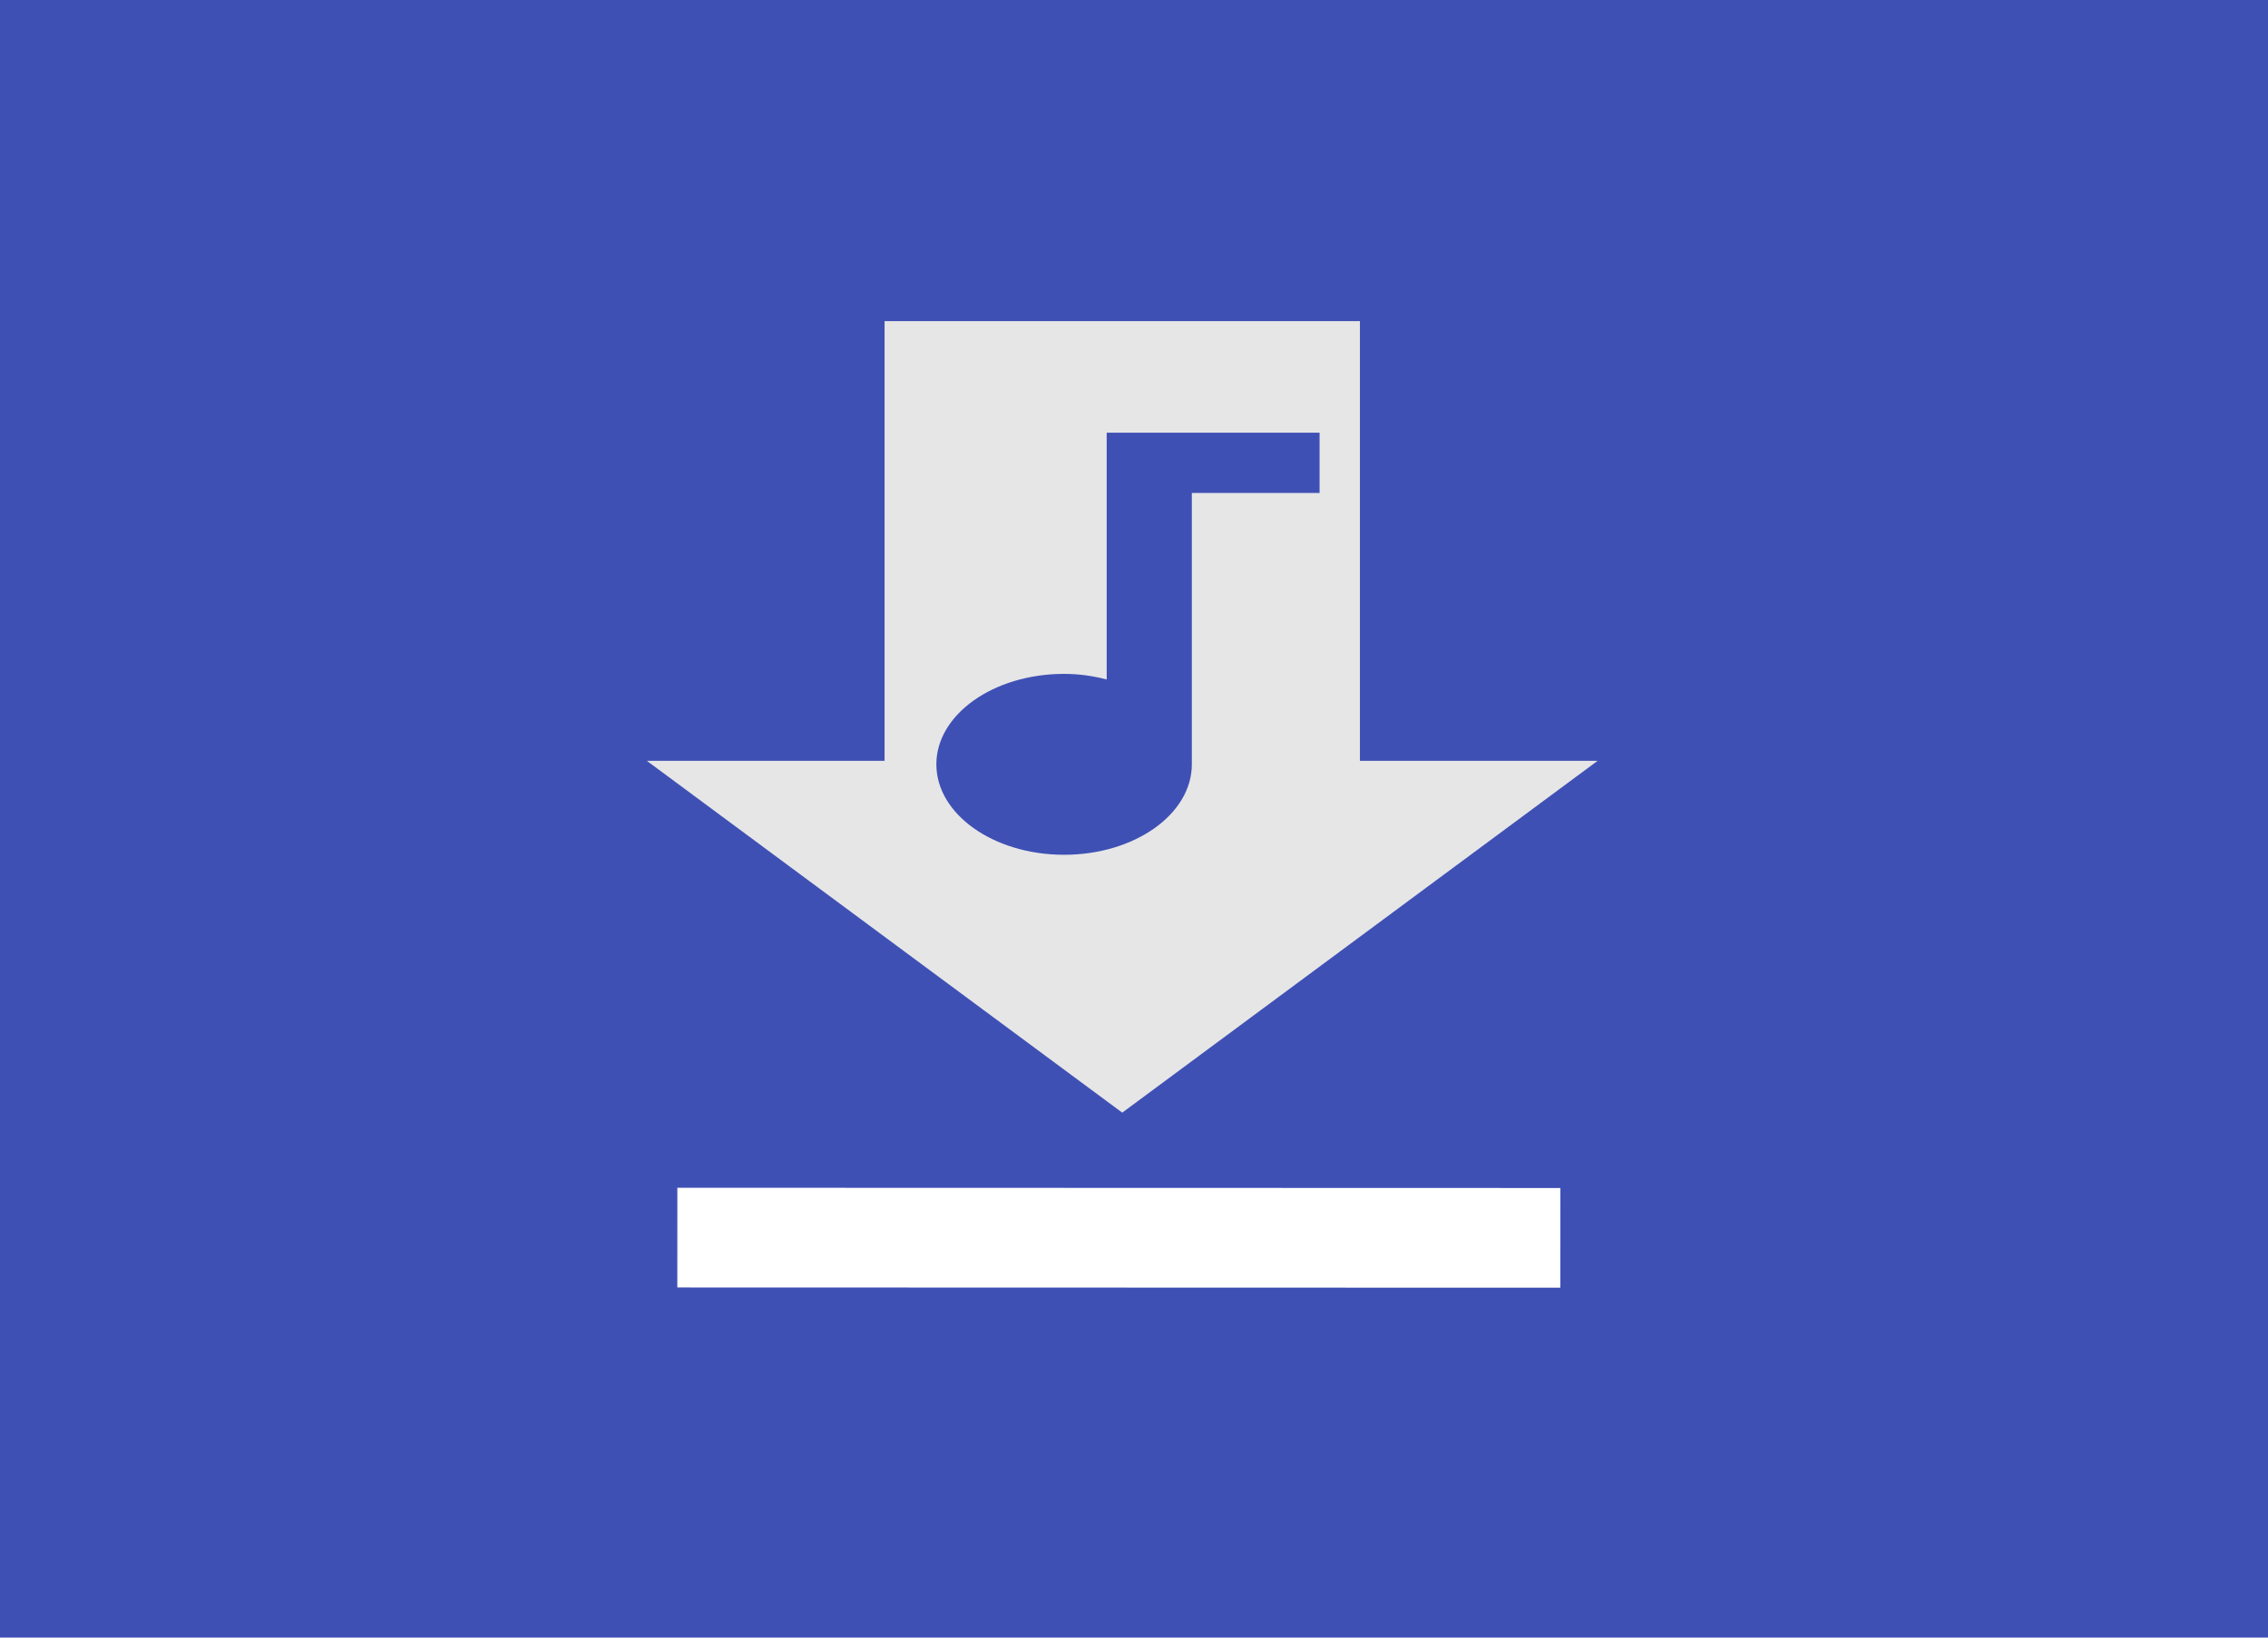
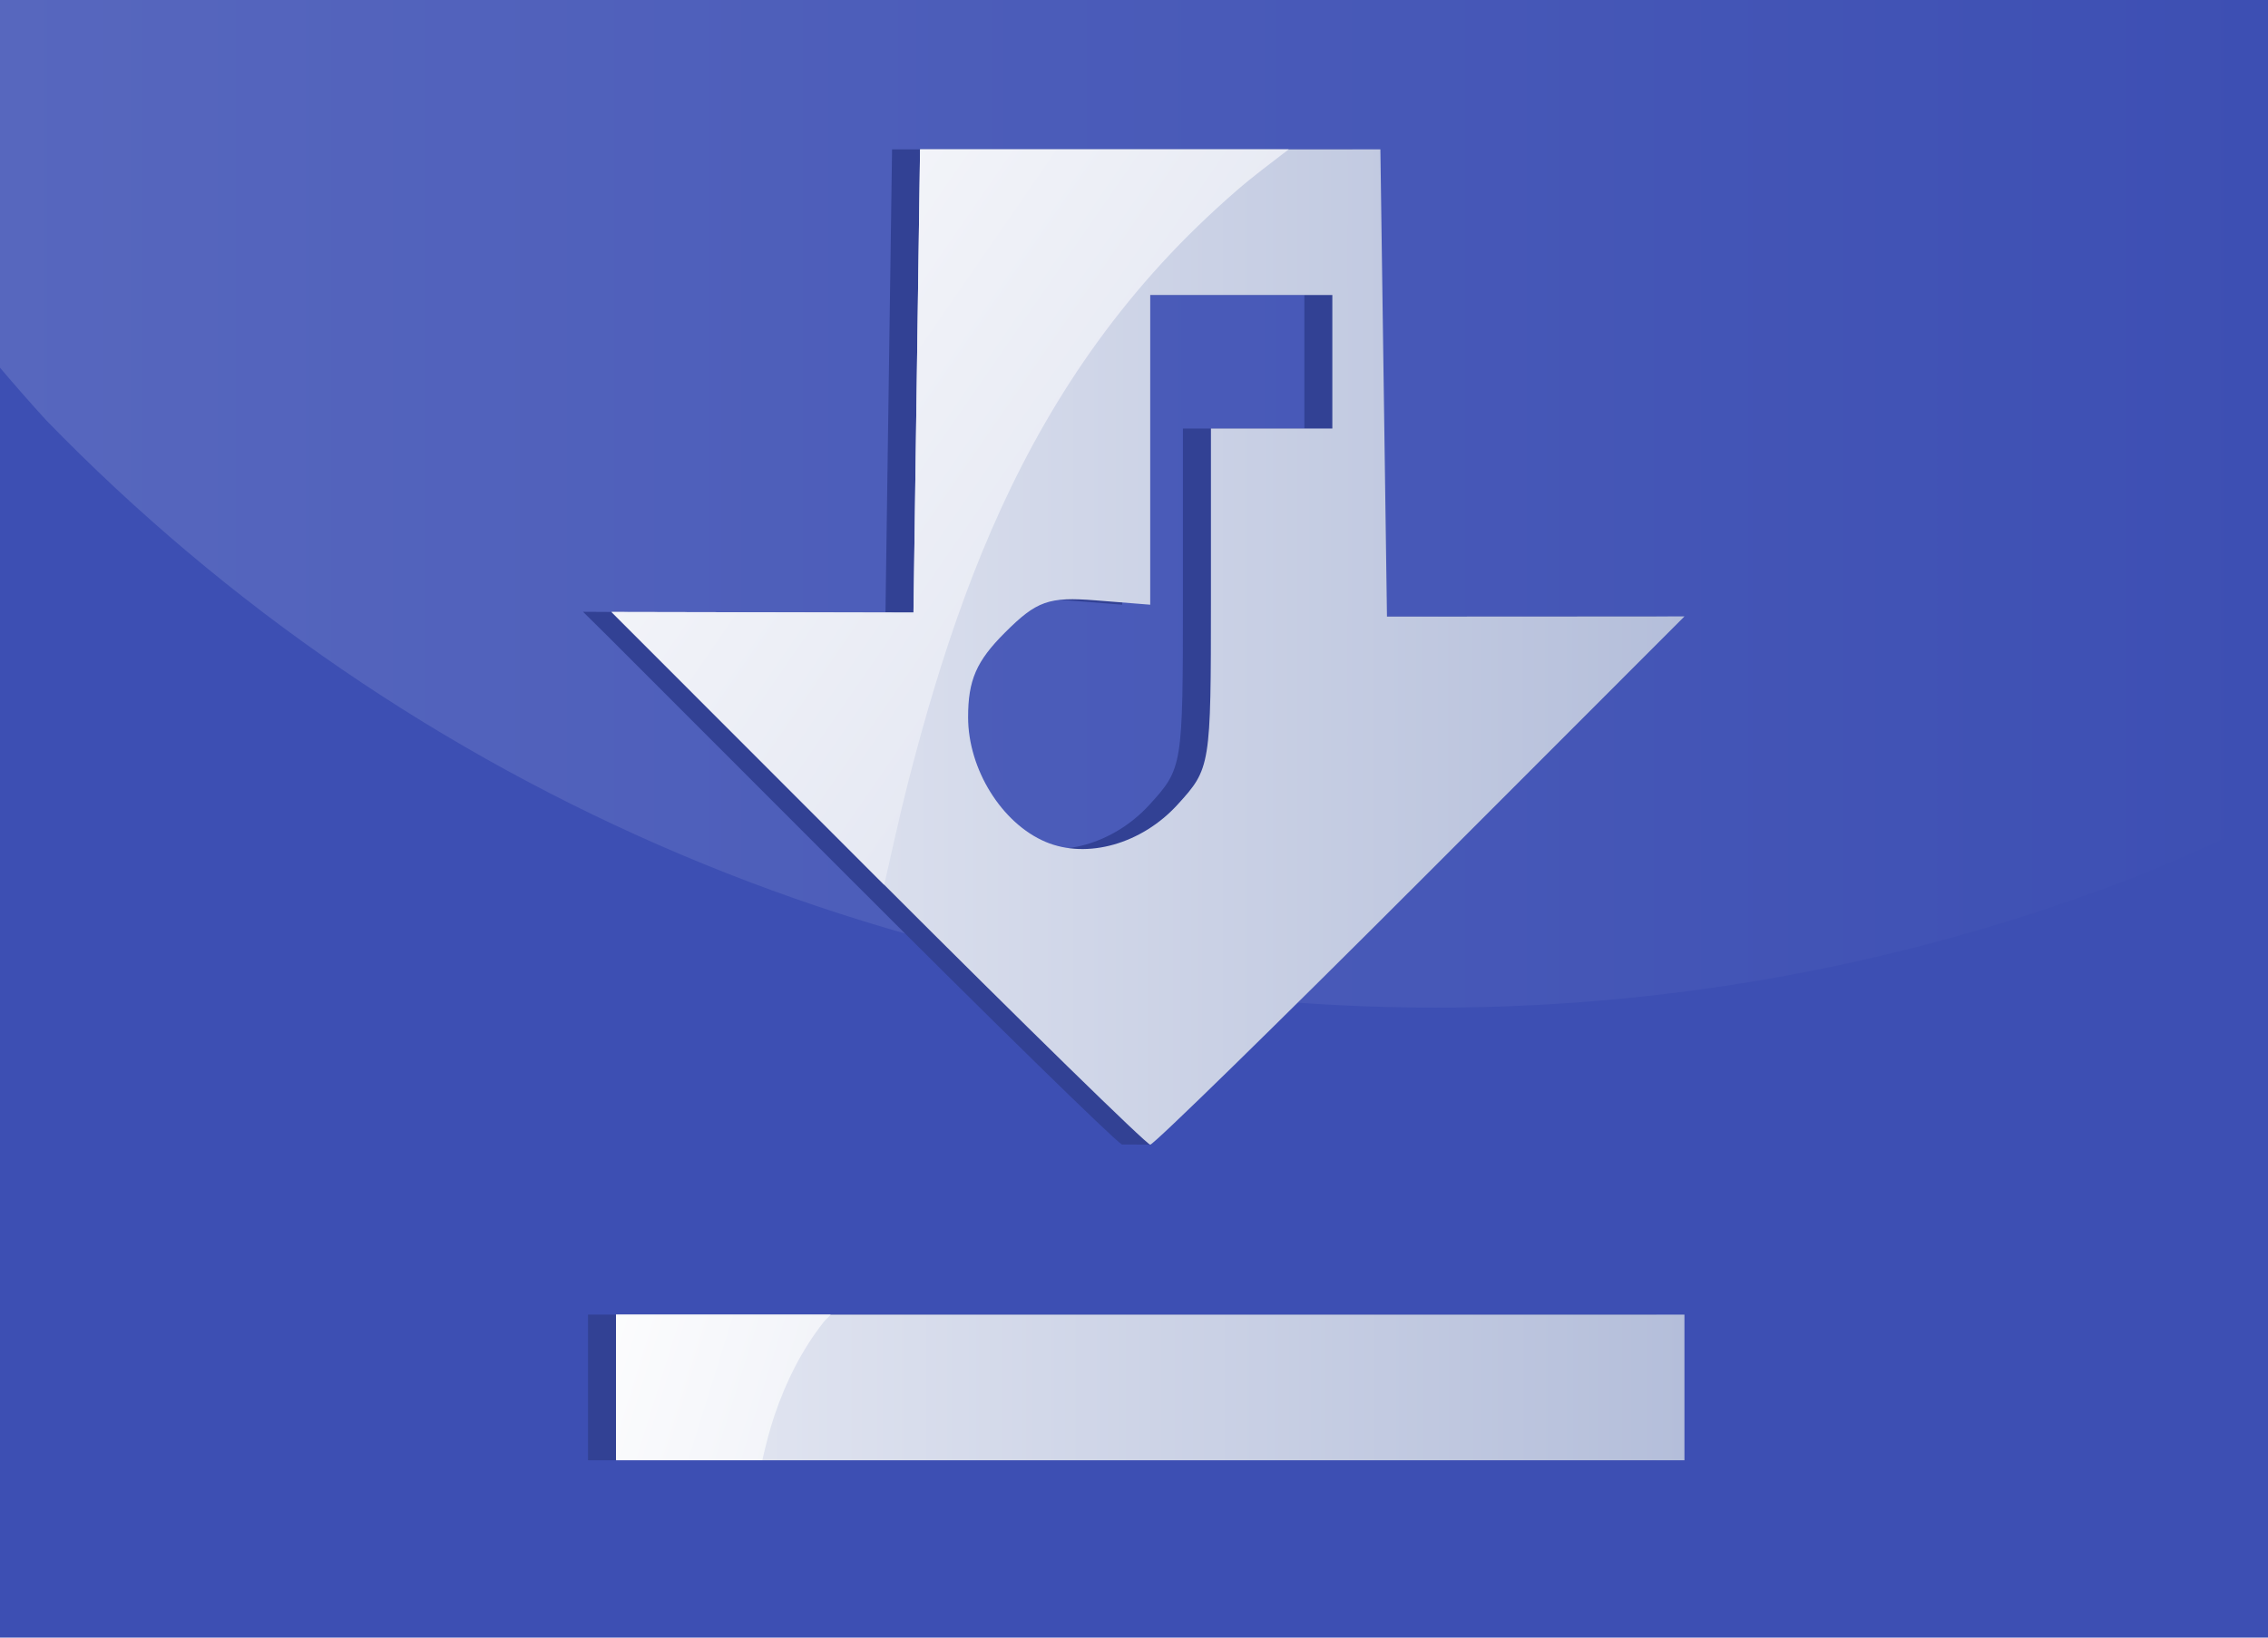
- <svg xmlns="http://www.w3.org/2000/svg" width="324px" height="234px" viewBox="0 0 324 234" version="1.1">
+ <svg xmlns="http://www.w3.org/2000/svg" xmlns:xlink="http://www.w3.org/1999/xlink" width="324px" height="234px" viewBox="0 0 324 234" version="1.1" id="svg13">
+   <defs id="defs17">
+     <linearGradient id="linearGradient6196">
+       <stop style="stop-color:#ffffff;stop-opacity:1;" offset="0" id="stop6192" />
+       <stop style="stop-color:#e6e9f3;stop-opacity:1" offset="1" id="stop6194" />
+     </linearGradient>
+     <linearGradient id="linearGradient6190">
+       <stop style="stop-color:#ffffff;stop-opacity:1;" offset="0" id="stop6186" />
+       <stop style="stop-color:#e6e9f3;stop-opacity:1" offset="1" id="stop6188" />
+     </linearGradient>
+     <linearGradient id="linearGradient6115">
+       <stop style="stop-color:#e6e9f3;stop-opacity:1" offset="0" id="stop6111" />
+       <stop style="stop-color:#b4beda;stop-opacity:1" offset="1" id="stop6113" />
+     </linearGradient>
+     <linearGradient id="linearGradient6109">
+       <stop id="stop6105" offset="0" style="stop-color:#e6e9f3;stop-opacity:1" />
+       <stop id="stop6107" offset="1" style="stop-color:#b4beda;stop-opacity:1" />
+     </linearGradient>
+     <linearGradient id="linearGradient5481">
+       <stop style="stop-color:#afb7e3;stop-opacity:1;" offset="0" id="stop5477" />
+       <stop style="stop-color:#afb7e3;stop-opacity:0;" offset="1" id="stop5479" />
+     </linearGradient>
+     <linearGradient id="linearGradient5457">
+       <stop style="stop-color:#929dd9;stop-opacity:1;" offset="0" id="stop5453" />
+       <stop style="stop-color:#929dd9;stop-opacity:0;" offset="1" id="stop5455" />
+     </linearGradient>
+     <linearGradient id="linearGradient5188">
+       <stop id="stop5184" offset="0" style="stop-color:#ffffff;stop-opacity:1;" />
+       <stop id="stop5186" offset="1" style="stop-color:#e6e6e6;stop-opacity:1" />
+     </linearGradient>
+     <linearGradient id="linearGradient5182">
+       <stop style="stop-color:#ffffff;stop-opacity:1;" offset="0" id="stop5178" />
+       <stop style="stop-color:#d7d7d7;stop-opacity:1" offset="1" id="stop5180" />
+     </linearGradient>
+     <linearGradient id="linearGradient4549">
+       <stop style="stop-color:#5767be;stop-opacity:1" offset="0" id="stop4545" />
+       <stop style="stop-color:#3d4fb3;stop-opacity:1" offset="1" id="stop4547" />
+     </linearGradient>
+     <linearGradient xlink:href="#linearGradient4549" id="linearGradient4551" x1="5e-07" y1="0" x2="324" y2="0" gradientUnits="userSpaceOnUse" />
+     <linearGradient xlink:href="#linearGradient4549" id="linearGradient4577" gradientUnits="userSpaceOnUse" x1="5e-07" y1="0" x2="324" y2="0" />
+     <linearGradient xlink:href="#linearGradient5188" id="linearGradient5168" x1="84.002" y1="198.254" x2="236.635" y2="198.254" gradientUnits="userSpaceOnUse" />
+     <linearGradient xlink:href="#linearGradient5182" id="linearGradient5170" x1="83.358" y1="92.452" x2="236.642" y2="92.452" gradientUnits="userSpaceOnUse" />
+     <filter height="1.5" y="-0.25" width="1.5" x="-0.25" style="color-interpolation-filters:sRGB" id="filter5394">
+       <feGaussianBlur stdDeviation="5" result="result8" in="SourceGraphic" id="feGaussianBlur5374" />
+       <feComposite in2="result8" operator="xor" id="feComposite5376" />
+       <feComposite k2="1" operator="arithmetic" result="result16" in2="result8" id="feComposite5378" />
+       <feComposite in2="result16" result="result6" operator="xor" in="result16" id="feComposite5380" />
+       <feOffset result="result17" in="result16" id="feOffset5382" />
+       <feDisplacementMap in2="result16" xChannelSelector="A" yChannelSelector="A" scale="100" result="result4" in="result17" id="feDisplacementMap5384" />
+       <feComposite in2="result4" result="result2" operator="arithmetic" in="SourceGraphic" k1="1" k3="1" id="feComposite5386" />
+       <feComposite in2="result2" result="fbSourceGraphic" in="result6" operator="in" id="feComposite5388" />
+       <feComposite in2="SourceGraphic" operator="in" result="result14" id="feComposite5390" />
+       <feComposite result="result15" in2="SourceGraphic" operator="in" in="result14" id="feComposite5392" />
+     </filter>
+     <filter height="1.5" y="-0.25" width="1.5" x="-0.25" style="color-interpolation-filters:sRGB" id="filter5416">
+       <feGaussianBlur stdDeviation="5" result="result8" in="SourceGraphic" id="feGaussianBlur5396" />
+       <feComposite in2="result8" operator="xor" id="feComposite5398" />
+       <feComposite k2="1" operator="arithmetic" result="result16" in2="result8" id="feComposite5400" />
+       <feComposite in2="result16" result="result6" operator="xor" in="result16" id="feComposite5402" />
+       <feOffset result="result17" in="result16" id="feOffset5404" />
+       <feDisplacementMap in2="result16" xChannelSelector="A" yChannelSelector="A" scale="100" result="result4" in="result17" id="feDisplacementMap5406" />
+       <feComposite in2="result4" result="result2" operator="arithmetic" in="SourceGraphic" k1="1" k3="1" id="feComposite5408" />
+       <feComposite in2="result2" result="fbSourceGraphic" in="result6" operator="in" id="feComposite5410" />
+       <feComposite in2="SourceGraphic" operator="in" result="result14" id="feComposite5412" />
+       <feComposite result="result15" in2="SourceGraphic" operator="in" in="result14" id="feComposite5414" />
+     </filter>
+     <linearGradient xlink:href="#linearGradient6109" id="linearGradient5441" gradientUnits="userSpaceOnUse" x1="83.358" y1="92.452" x2="236.642" y2="92.452" gradientTransform="translate(4)" />
+     <linearGradient xlink:href="#linearGradient6115" id="linearGradient5443" gradientUnits="userSpaceOnUse" x1="84.002" y1="198.254" x2="236.635" y2="198.254" gradientTransform="translate(4)" />
+     <linearGradient xlink:href="#linearGradient5457" id="linearGradient5459" x1="77.314" y1="92.452" x2="242.678" y2="92.452" gradientUnits="userSpaceOnUse" />
+     <linearGradient xlink:href="#linearGradient5481" id="linearGradient5483" x1="88.002" y1="192.661" x2="88.002" y2="176.941" gradientUnits="userSpaceOnUse" gradientTransform="matrix(1,0,0,1.960912,-1.0457894e-5,-169.5371)" />
+     <linearGradient xlink:href="#linearGradient6196" id="linearGradient6176" x1="61.36" y1="22.882" x2="152.314" y2="85.644" gradientUnits="userSpaceOnUse" />
+     <linearGradient xlink:href="#linearGradient6190" id="linearGradient6184" x1="77.502" y1="185.254" x2="152.674" y2="208.661" gradientUnits="userSpaceOnUse" />
+   </defs>
  <g id="surface1">
-     <rect x="0" y="0" width="324" height="234" style="fill:rgb(24.706%,31.373%,70.98%);fill-opacity:1;stroke:none;" />
-     <path style="fill:none;stroke-width:1.022;stroke-linecap:butt;stroke-linejoin:miter;stroke:rgb(100%,100%,100%);stroke-opacity:1;stroke-miterlimit:4;" d="M -0.944 -1.083 L 181.217 -1.083 L 181.217 130.605 L -0.944 130.605 Z M -0.944 -1.083 " transform="matrix(1.8,0,0,1.8,0,0)" />
-     <path style=" stroke:none;fill-rule:nonzero;fill:rgb(90.196%,90.196%,90.196%);fill-opacity:1;" d="M 126.367 45.883 L 194.273 45.883 L 194.273 108.719 L 228.227 108.719 L 160.32 158.988 L 92.41 108.719 L 126.367 108.719 " />
-     <path style=" stroke:none;fill-rule:nonzero;fill:rgb(24.706%,31.373%,70.98%);fill-opacity:1;" d="M 158.098 61.832 L 158.098 97.09 C 156.18 96.594 154.172 96.293 152.012 96.293 C 141.945 96.293 133.766 102.086 133.766 109.219 C 133.766 116.348 141.945 122.141 152.012 122.141 C 162.082 122.141 170.262 116.348 170.262 109.219 L 170.262 70.445 L 188.512 70.445 L 188.512 61.832 Z M 158.098 61.832 " />
-     <path style="fill-rule:nonzero;fill:rgb(92.549%,92.549%,92.549%);fill-opacity:1;stroke-width:2.432;stroke-linecap:butt;stroke-linejoin:miter;stroke:rgb(100%,100%,100%);stroke-opacity:1;stroke-miterlimit:4;" d="M 12.978 34.34 L 31.662 34.346 " transform="matrix(6.751569,0,0,5.857149,9.140804,-24.2904)" />
+     <path style="fill:#3d4fb3;fill-opacity:1;stroke:none" d="M 0 0 L 0 52.539 L 0 234 L 324 234 L 324 116.838 L 324 0 L 0 0 z " id="path4543" />
+     <path style="fill:url(#linearGradient4577);fill-opacity:1;stroke:none" d="m 0,52.539 a 276.703,276.703 0 0 0 6.607,7.521 276.703,276.703 0 0 0 20.238,18.854 276.703,276.703 0 0 0 22.018,16.738 276.703,276.703 0 0 0 23.58,14.457 276.703,276.703 0 0 0 24.904,12.031 276.703,276.703 0 0 0 25.982,9.482 276.703,276.703 0 0 0 26.799,6.844 276.703,276.703 0 0 0 27.35,4.133 276.703,276.703 0 0 0 27.623,1.383 276.703,276.703 0 0 0 19.574,-0.693 276.703,276.703 0 0 0 27.457,-3.332 276.703,276.703 0 0 0 26.986,-6.059 276.703,276.703 0 0 0 26.248,-8.721 A 276.703,276.703 0 0 0 324,116.838 V 0 H 0 Z" id="rect2" />
+     <path style="fill:#324194;fill-opacity:1;stroke-width:5;stroke:none;stroke-opacity:1;stroke-miterlimit:4;stroke-dasharray:none" d="M 127.438 21.34 L 126.967 54.436 L 126.496 87.533 L 104.928 87.488 L 87.367 87.453 L 87.359 87.445 L 83.293 87.422 L 86.936 91.025 L 121.391 125.506 C 141.83 145.961 158.978 162.735 160.213 163.492 L 160.262 163.541 L 160.283 163.541 C 160.289 163.543 160.315 163.564 160.318 163.564 C 160.322 163.564 160.346 163.543 160.352 163.541 L 164.336 163.561 L 162.449 161.695 C 167.602 156.902 182.068 142.693 198.928 125.82 L 236.641 88.078 L 215.391 88.092 L 194.141 88.104 L 193.67 54.721 L 193.199 21.34 L 160.318 21.34 L 127.438 21.34 z M 160.318 42.152 L 173.326 42.152 L 186.336 42.152 L 186.336 51.691 L 186.336 61.232 L 177.662 61.232 L 168.99 61.232 L 168.99 85.486 C 168.99 109.521 168.947 109.789 164.221 114.977 C 159.101 120.596 151.302 122.799 145.383 120.301 C 139.117 117.657 134.301 109.919 134.301 102.49 C 134.301 97.195 135.483 94.472 139.543 90.412 C 144.1 85.855 145.798 85.252 152.551 85.789 L 160.318 86.404 L 160.318 64.277 L 160.318 42.152 z " id="path5420" />
+   </g>
+   <g id="layer1">
+     <path id="path4952" d="m 131.438,21.339 -0.471,33.097 -0.471,33.097 -21.569,-0.044 -21.569,-0.044 38.033,38.06 c 20.917,20.933 38.434,38.06 38.927,38.06 0.493,0 17.866,-16.986 38.609,-37.745 l 37.714,-37.741 -21.251,0.014 -21.251,0.01 -0.471,-33.382 -0.471,-33.382 h -32.88 z m 32.88,20.814 h 13.008 13.008 v 9.54 9.54 h -8.672 -8.672 v 24.255 c 0,24.035 -0.043,24.302 -4.77,29.489 -5.12,5.619 -12.919,7.823 -18.839,5.325 -6.266,-2.644 -11.081,-10.383 -11.081,-17.812 0,-5.296 1.181,-8.017 5.241,-12.077 4.557,-4.557 6.256,-5.161 13.008,-4.624 l 7.768,0.617 v -22.128 z" style="fill:url(#linearGradient5441);fill-opacity:1;stroke:none;stroke-width:1.734;stroke-opacity:1" />
+     <path style="fill:#324194;fill-opacity:1;stroke-width:5;stroke:none;stroke-opacity:1;stroke-miterlimit:4;stroke-dasharray:none" d="m 84.002,187.848 v 10.407 10.407 h 76.316 76.316 v -10.407 -10.407 h -76.316 z" id="path5418" />
+     <path id="path4950" d="m 88.002,187.848 v 10.407 10.407 h 76.316 76.316 v -10.407 -10.407 h -76.316 z" style="fill:url(#linearGradient5443);fill-opacity:1;stroke-width:1.734" />
+     <path style="fill:url(#linearGradient6176);fill-opacity:1;stroke:none;stroke-width:1.734;stroke-opacity:1" d="m 184.104,21.34 h -19.785 -32.881 l -0.471,33.096 -0.471,33.098 -21.568,-0.045 -21.568,-0.043 38.031,38.061 c 0.357,0.358 0.572,0.563 0.928,0.918 1.119,-4.881 2.18,-9.834 3.408,-14.619 1.159,-4.515 2.385,-8.983 3.717,-13.395 1.332,-4.411 2.769,-8.767 4.348,-13.057 1.579,-4.289 3.3,-8.511 5.201,-12.66 1.901,-4.149 3.982,-8.224 6.279,-12.215 2.297,-3.991 4.812,-7.897 7.58,-11.711 2.768,-3.814 5.79,-7.535 9.104,-11.154 3.313,-3.619 6.905,-7.079 10.699,-10.379 2.372,-2.063 4.937,-3.954 7.449,-5.895 z" id="path6147" />
+     <path style="fill:url(#linearGradient6184);fill-opacity:1;stroke-width:1.734" d="M 118.674,187.848 H 88.002 v 10.406 10.406 h 20.9 c 0.509,-2.24 1.069,-4.445 1.785,-6.543 0.826,-2.419 1.8,-4.736 2.947,-6.934 1.148,-2.198 2.468,-4.276 3.986,-6.219 0.312,-0.399 0.724,-0.729 1.053,-1.117 z" id="path6150" />
  </g>
</svg>
